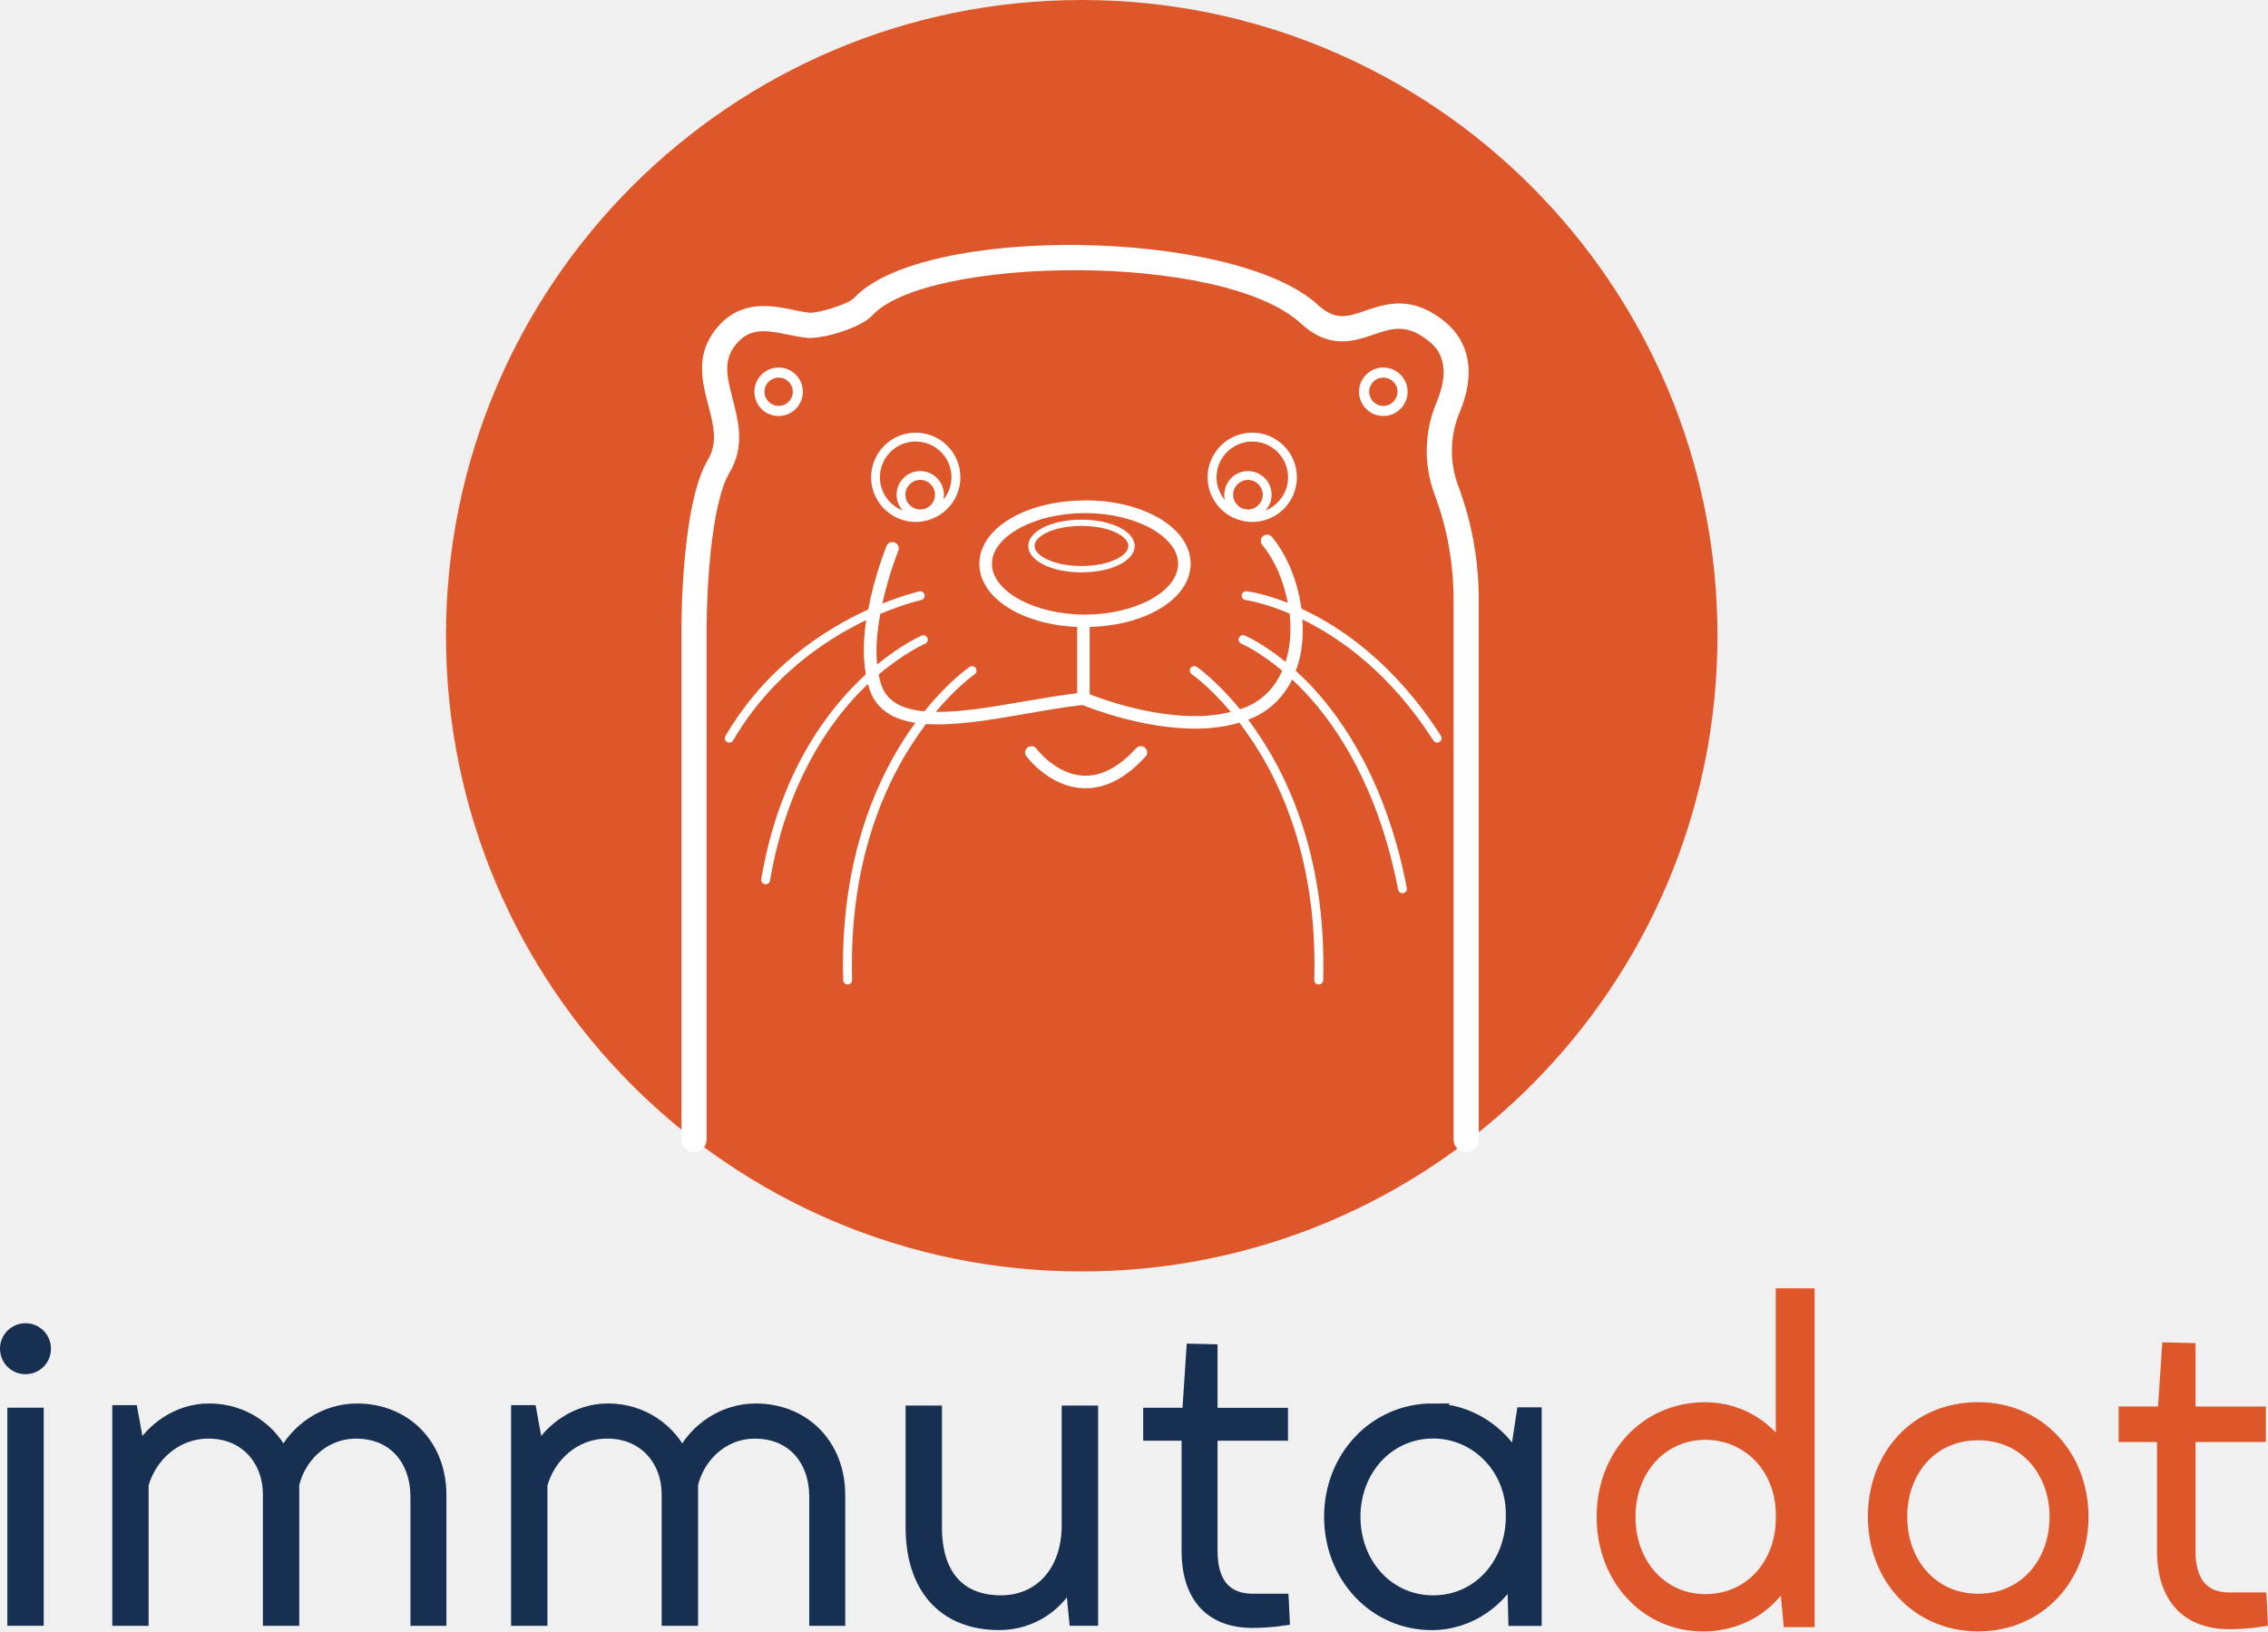
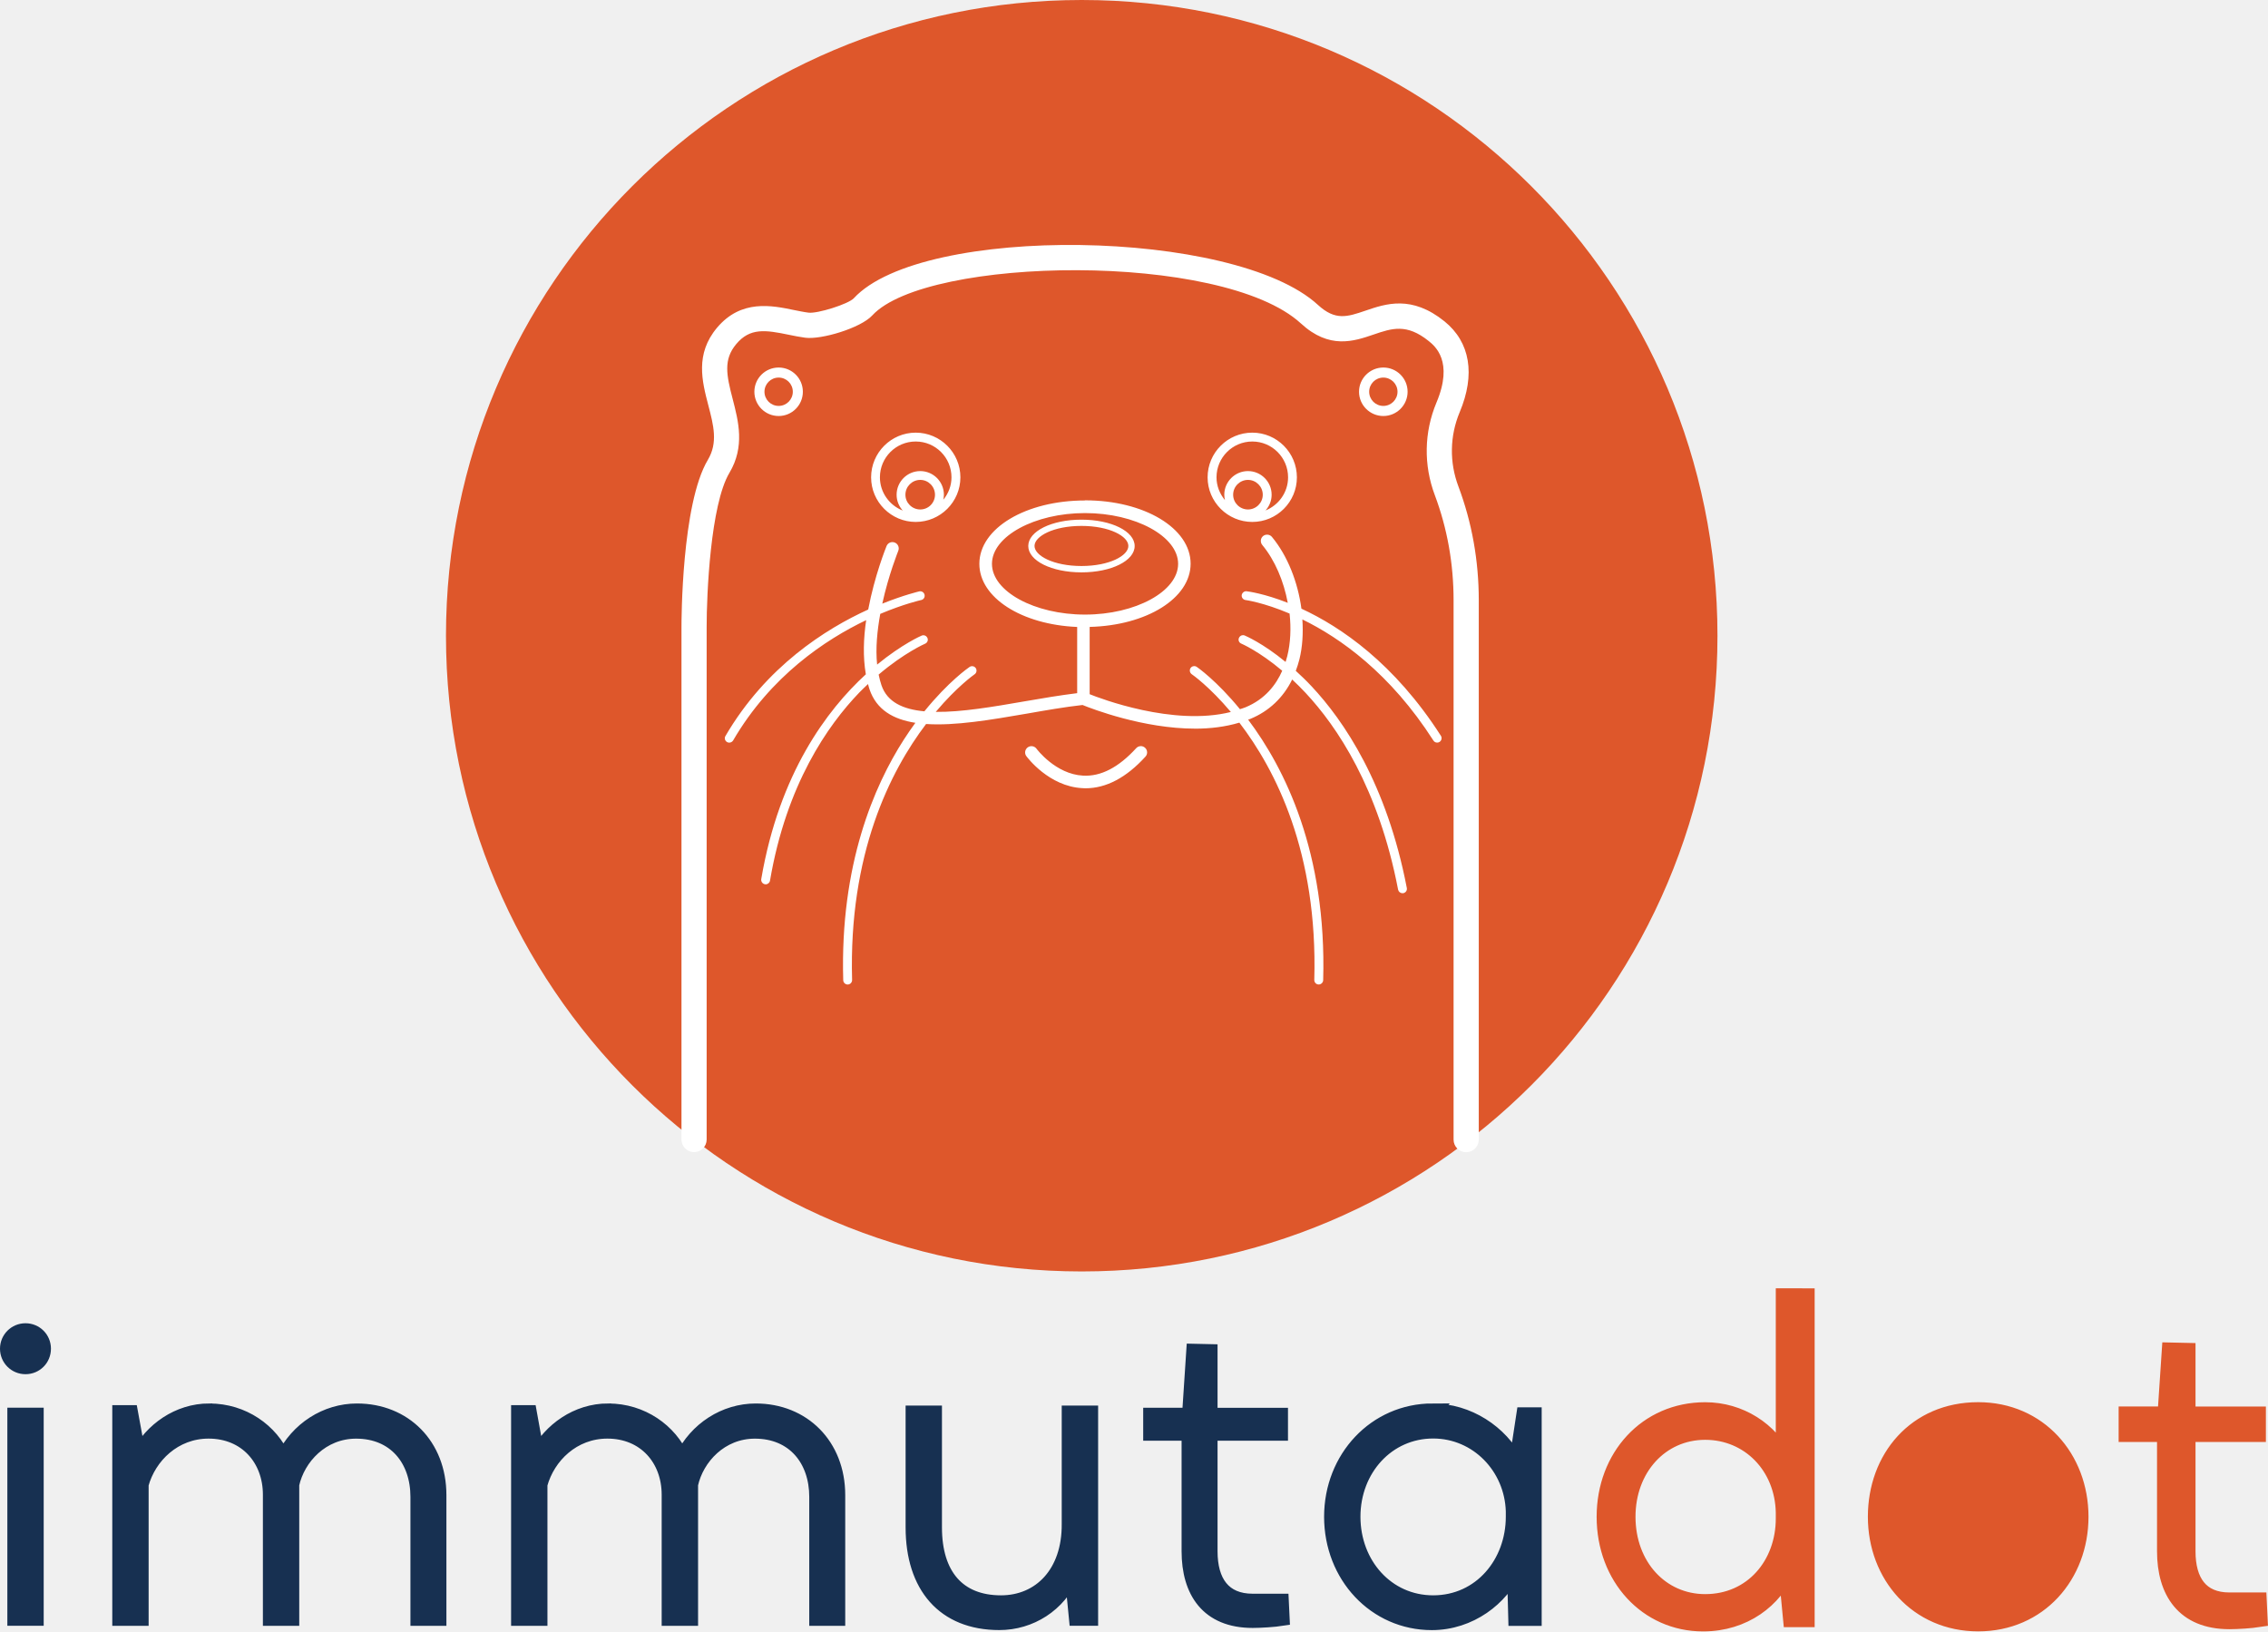
<svg xmlns="http://www.w3.org/2000/svg" width="47.854mm" height="34.422mm" viewBox="0 0 47.854 34.422" version="1.1">
  <path style="fill:#de572b;fill-opacity:1;fill-rule:nonzero;stroke:none;stroke-width:0.353" d="m 36.238,13.414 c 0,7.408 -6.005,13.414 -13.414,13.414 -7.408,0 -13.414,-6.005 -13.414,-13.414 C 9.411,6.005 15.416,0 22.824,0 c 7.408,0 13.414,6.005 13.414,13.414" />
  <path style="fill:#ffffff;fill-opacity:1;fill-rule:nonzero;stroke:none;stroke-width:0.353" d="m 22.795,5.17 c -2.048,-0.029 -4.057,0.34 -4.781,1.124 -0.113,0.121 -0.766,0.328 -0.955,0.303 -0.099,-0.012 -0.201,-0.035 -0.306,-0.055 -0.47,-0.098 -1.115,-0.23 -1.623,0.372 -0.467,0.555 -0.317,1.13 -0.185,1.637 0.111,0.424 0.207,0.79 -0.01,1.153 -0.556,0.932 -0.556,3.418 -0.556,3.521 v 10.82 c 0,0.146 0.119,0.265 0.266,0.265 0.146,0 0.265,-0.119 0.265,-0.265 V 13.227 c -10e-4,-0.677 0.081,-2.58 0.48,-3.249 0.331,-0.554 0.191,-1.089 0.069,-1.56 -0.132,-0.506 -0.199,-0.832 0.077,-1.16 0.289,-0.343 0.61,-0.298 1.109,-0.194 0.113,0.023 0.23,0.047 0.345,0.062 0.338,0.045 1.17,-0.204 1.414,-0.47 1.148,-1.246 7.384,-1.356 9.045,0.169 0.599,0.551 1.115,0.377 1.53,0.235 0.391,-0.134 0.701,-0.238 1.166,0.136 0.131,0.106 0.53,0.429 0.164,1.298 -0.262,0.626 -0.274,1.32 -0.034,1.956 0.262,0.699 0.395,1.444 0.395,2.216 v 11.381 c 0,0.146 0.119,0.265 0.265,0.265 h 5.3e-4 c 0.147,0 0.266,-0.119 0.266,-0.265 V 12.665 c 0,-0.836 -0.145,-1.644 -0.43,-2.402 -0.192,-0.51 -0.182,-1.065 0.027,-1.565 0.336,-0.798 0.222,-1.478 -0.32,-1.917 -0.692,-0.558 -1.235,-0.374 -1.67,-0.225 -0.382,0.13 -0.633,0.215 -1,-0.122 -0.878,-0.808 -2.965,-1.235 -5.013,-1.264 z m -6.366,2.585 c -0.282,0 -0.512,0.229 -0.512,0.511 0,0.282 0.229,0.512 0.512,0.512 0.282,0 0.511,-0.229 0.511,-0.512 0,-0.283 -0.229,-0.511 -0.511,-0.511 z m 12.759,0 c -0.282,0 -0.513,0.229 -0.513,0.511 0,0.282 0.23,0.512 0.513,0.512 0.281,0 0.512,-0.229 0.512,-0.512 0,-0.283 -0.23,-0.511 -0.512,-0.511 z m -12.759,0.212 c 0.165,0 0.299,0.133 0.299,0.299 0,0.165 -0.133,0.299 -0.299,0.299 -0.165,0 -0.299,-0.134 -0.299,-0.299 0,-0.165 0.134,-0.299 0.299,-0.299 z m 12.759,0 c 0.164,0 0.299,0.133 0.299,0.299 0,0.165 -0.135,0.299 -0.299,0.299 -0.165,0 -0.299,-0.134 -0.299,-0.299 0,-0.165 0.133,-0.299 0.299,-0.299 z m -9.867,1.162 c -0.518,0 -0.941,0.423 -0.941,0.943 0,0.518 0.423,0.941 0.941,0.941 0.52,0 0.943,-0.423 0.943,-0.941 0,-0.52 -0.423,-0.943 -0.943,-0.943 z m 7.102,0 c -0.52,0 -0.943,0.423 -0.943,0.943 0,0.518 0.423,0.941 0.943,0.941 0.52,0 0.941,-0.423 0.941,-0.941 0,-0.52 -0.422,-0.943 -0.941,-0.943 z m -7.102,0.187 c 0.418,0 0.755,0.338 0.755,0.756 0,0.18 -0.066,0.343 -0.172,0.472 0.007,-0.034 0.012,-0.069 0.012,-0.104 0,-0.276 -0.223,-0.5 -0.499,-0.5 -0.276,0 -0.499,0.225 -0.499,0.5 0,0.128 0.05,0.244 0.13,0.333 -0.281,-0.11 -0.482,-0.382 -0.482,-0.701 0,-0.418 0.338,-0.756 0.754,-0.756 z m 7.102,0 c 0.416,0 0.755,0.338 0.755,0.756 0,0.316 -0.198,0.587 -0.476,0.699 0.079,-0.088 0.129,-0.203 0.129,-0.331 0,-0.276 -0.224,-0.5 -0.499,-0.5 -0.276,0 -0.5,0.225 -0.5,0.5 0,0.038 0.006,0.076 0.014,0.112 -0.109,-0.131 -0.178,-0.297 -0.178,-0.48 0,-0.418 0.339,-0.756 0.755,-0.756 z m -7.006,0.81 c 0.172,0 0.311,0.141 0.311,0.313 0,0.172 -0.139,0.311 -0.311,0.311 -0.172,0 -0.313,-0.139 -0.313,-0.311 0,-0.172 0.141,-0.313 0.313,-0.313 z m 6.915,0 c 0.171,0 0.312,0.141 0.312,0.313 0,0.172 -0.141,0.311 -0.312,0.311 -0.172,0 -0.313,-0.139 -0.313,-0.311 0,-0.172 0.14,-0.313 0.313,-0.313 z m -3.438,0.434 c -1.25,0 -2.23,0.587 -2.23,1.337 0,0.716 0.895,1.283 2.064,1.332 v 1.397 c -0.361,0.045 -0.741,0.108 -1.112,0.173 -0.659,0.114 -1.327,0.229 -1.872,0.222 0.448,-0.533 0.809,-0.786 0.819,-0.793 0.043,-0.029 0.054,-0.088 0.025,-0.131 -0.022,-0.032 -0.059,-0.046 -0.095,-0.039 -0.012,0.002 -0.023,0.007 -0.034,0.014 -0.023,0.015 -0.448,0.309 -0.955,0.937 -0.45,-0.041 -0.784,-0.194 -0.905,-0.549 -0.025,-0.073 -0.044,-0.149 -0.06,-0.226 0.546,-0.464 0.975,-0.649 0.979,-0.651 0.048,-0.019 0.072,-0.075 0.051,-0.121 -0.015,-0.036 -0.049,-0.058 -0.085,-0.058 -0.012,-6.1e-5 -0.024,0.002 -0.036,0.007 -0.011,0.004 -0.412,0.178 -0.941,0.612 -0.036,-0.348 0.003,-0.721 0.066,-1.07 0.504,-0.212 0.854,-0.29 0.864,-0.292 0.05,-0.01 0.082,-0.059 0.071,-0.11 -0.01,-0.051 -0.06,-0.083 -0.11,-0.073 -0.009,0.002 -0.327,0.077 -0.782,0.259 0.135,-0.616 0.334,-1.104 0.337,-1.114 0.028,-0.068 -0.004,-0.146 -0.072,-0.174 -0.068,-0.029 -0.145,0.003 -0.174,0.07 -0.017,0.043 -0.254,0.63 -0.388,1.342 -0.896,0.408 -2.156,1.202 -3.013,2.67 -0.026,0.044 -0.011,0.1 0.035,0.127 0.014,0.008 0.03,0.012 0.046,0.012 0.032,0 0.063,-0.017 0.081,-0.045 0.794,-1.362 1.949,-2.129 2.808,-2.54 -0.056,0.377 -0.071,0.776 -0.007,1.143 -0.818,0.75 -1.826,2.09 -2.207,4.321 -0.008,0.051 0.026,0.099 0.077,0.109 0.006,0 0.011,0.001 0.017,0.001 v 5.3e-4 c 0.044,0 0.084,-0.033 0.091,-0.079 0.346,-2.026 1.217,-3.276 1.885,-3.969 0.062,-0.064 0.123,-0.121 0.183,-0.178 0.01,0.038 0.019,0.076 0.032,0.113 0.147,0.431 0.501,0.633 0.967,0.705 -0.081,0.111 -0.163,0.229 -0.245,0.357 -0.621,0.967 -1.348,2.632 -1.277,5.074 10e-4,0.05 0.043,0.091 0.093,0.091 h 0.003 c 0.051,-0.001 0.092,-0.045 0.091,-0.096 -0.076,-2.666 0.806,-4.406 1.561,-5.401 0.612,0.042 1.373,-0.089 2.122,-0.218 0.394,-0.069 0.803,-0.141 1.179,-0.183 0.207,0.084 1.286,0.499 2.376,0.499 v 5.3e-4 c 0.318,0 0.635,-0.038 0.933,-0.127 0.759,0.989 1.658,2.734 1.581,5.429 -0.001,0.051 0.039,0.095 0.091,0.096 h 0.003 5.3e-4 c 0.049,-2.9e-4 0.092,-0.042 0.093,-0.091 0.076,-2.697 -0.812,-4.471 -1.583,-5.497 0.015,-0.006 0.031,-0.01 0.046,-0.016 0.395,-0.163 0.694,-0.448 0.883,-0.831 0.091,0.085 0.185,0.177 0.281,0.28 0.664,0.71 1.541,2.005 1.954,4.154 0.01,0.045 0.048,0.075 0.092,0.075 0.006,0 0.011,-3e-5 0.018,-0.001 0.051,-0.01 0.084,-0.059 0.074,-0.109 -0.423,-2.199 -1.327,-3.528 -2.011,-4.257 -0.114,-0.122 -0.224,-0.227 -0.332,-0.325 0.029,-0.078 0.056,-0.159 0.077,-0.244 0.065,-0.263 0.081,-0.55 0.062,-0.841 0.794,0.388 1.853,1.132 2.765,2.556 0.018,0.028 0.047,0.043 0.079,0.043 0.017,0 0.034,-0.004 0.05,-0.014 0.044,-0.029 0.056,-0.086 0.029,-0.129 -0.982,-1.533 -2.116,-2.301 -2.943,-2.683 -0.076,-0.562 -0.293,-1.117 -0.622,-1.514 -0.023,-0.028 -0.056,-0.044 -0.09,-0.047 -0.034,-0.003 -0.069,0.006 -0.097,0.029 -0.057,0.047 -0.063,0.131 -0.017,0.188 0.269,0.324 0.453,0.765 0.538,1.221 -0.497,-0.196 -0.833,-0.24 -0.868,-0.244 -0.048,-0.007 -0.097,0.031 -0.104,0.082 -0.006,0.051 0.032,0.098 0.083,0.103 0.009,0.001 0.379,0.053 0.927,0.285 0.034,0.31 0.021,0.62 -0.049,0.9 -0.01,0.039 -0.022,0.08 -0.035,0.121 -0.486,-0.4 -0.844,-0.549 -0.863,-0.558 -0.012,-0.005 -0.024,-0.007 -0.036,-0.007 -0.036,3.44e-4 -0.07,0.022 -0.085,0.058 -0.021,0.048 0.002,0.102 0.051,0.121 0.004,0.002 0.371,0.158 0.862,0.572 -0.129,0.294 -0.36,0.6 -0.775,0.771 -0.038,0.016 -0.078,0.027 -0.117,0.04 -0.493,-0.603 -0.901,-0.887 -0.912,-0.893 -0.021,-0.014 -0.046,-0.019 -0.07,-0.014 -0.024,0.004 -0.046,0.018 -0.06,0.039 -0.029,0.043 -0.016,0.102 0.026,0.131 0.01,0.006 0.373,0.26 0.824,0.796 -1.216,0.306 -2.767,-0.29 -2.979,-0.375 v -1.42 c 1.202,-0.03 2.13,-0.604 2.13,-1.334 0,-0.75 -0.979,-1.337 -2.229,-1.337 z m 0,0.266 c 1.064,0 1.964,0.491 1.964,1.071 0,0.582 -0.9,1.071 -1.964,1.071 -1.065,0 -1.964,-0.489 -1.964,-1.071 0,-0.58 0.898,-1.071 1.964,-1.071 z m -0.076,0.139 c -0.628,0 -1.122,0.244 -1.122,0.556 0,0.311 0.493,0.556 1.122,0.556 0.63,0 1.123,-0.244 1.123,-0.556 0,-0.311 -0.493,-0.556 -1.123,-0.556 z m 0,0.132 c 0.593,0 0.99,0.219 0.99,0.423 0,0.204 -0.397,0.423 -0.99,0.423 -0.591,0 -0.99,-0.219 -0.99,-0.423 0,-0.204 0.398,-0.423 0.99,-0.423 z m 1.247,4.647 c -0.034,10e-4 -0.067,0.016 -0.092,0.043 -0.369,0.404 -0.744,0.601 -1.122,0.579 -0.579,-0.03 -0.977,-0.562 -0.981,-0.568 -0.044,-0.059 -0.127,-0.071 -0.186,-0.028 -0.059,0.044 -0.072,0.127 -0.029,0.184 0.019,0.026 0.476,0.639 1.18,0.676 0.023,0.002 0.045,0.003 0.069,0.003 0.435,0 0.861,-0.224 1.265,-0.668 0.05,-0.054 0.045,-0.138 -0.008,-0.186 -0.027,-0.025 -0.061,-0.037 -0.095,-0.036 z" />
  <path style="fill:#173051;fill-opacity:1;stroke:#173051;stroke-width:0.3;stroke-linecap:butt;stroke-linejoin:miter;stroke-miterlimit:10;stroke-opacity:1" d="m 0.538,28.071 c -0.215,0 -0.388,0.172 -0.388,0.387 0,0.216 0.173,0.388 0.388,0.388 0.216,0 0.387,-0.171 0.387,-0.388 0,-0.215 -0.171,-0.387 -0.387,-0.387 z m 24.642,0.433 -0.089,1.35 h -0.82 v 0.395 h 0.81 v 2.483 c 0,0.846 0.397,1.468 1.35,1.468 0.171,0 0.459,-0.018 0.63,-0.045 l -0.018,-0.377 h -0.612 c -0.612,0 -0.891,-0.405 -0.891,-1.045 v -2.483 h 1.486 v -0.395 h -1.486 v -1.343 z m -20.763,1.259 c -0.666,0 -1.223,0.414 -1.493,0.927 l -0.163,-0.891 h -0.242 v 4.356 h 0.467 v -2.834 c 0.163,-0.594 0.695,-1.116 1.414,-1.116 0.792,0 1.297,0.586 1.297,1.333 v 2.618 h 0.467 v -2.834 c 0.125,-0.566 0.63,-1.116 1.35,-1.116 0.819,0 1.296,0.595 1.296,1.378 v 2.572 h 0.459 v -2.609 c 0,-1.054 -0.737,-1.783 -1.736,-1.783 -0.657,0 -1.259,0.387 -1.557,0.999 -0.252,-0.576 -0.846,-0.999 -1.558,-0.999 z m 8.416,0 c -0.667,0 -1.225,0.414 -1.496,0.927 l -0.161,-0.891 h -0.242 v 4.356 h 0.467 v -2.834 c 0.163,-0.594 0.693,-1.116 1.414,-1.116 0.791,0 1.296,0.586 1.296,1.333 v 2.618 h 0.468 v -2.834 c 0.125,-0.566 0.63,-1.116 1.349,-1.116 0.819,0 1.297,0.595 1.297,1.378 v 2.572 h 0.459 v -2.609 c 0,-1.054 -0.738,-1.783 -1.737,-1.783 -0.656,0 -1.26,0.387 -1.556,0.999 -0.252,-0.576 -0.847,-0.999 -1.557,-0.999 z m 17.396,0 c -1.215,0 -2.141,0.999 -2.141,2.241 0,1.251 0.926,2.242 2.123,2.242 0.81,0 1.476,-0.522 1.736,-1.116 l 0.027,1.027 h 0.405 v -4.312 h -0.234 l -0.153,1.007 c -0.324,-0.638 -1.017,-1.088 -1.764,-1.088 z m -10.971,0.045 v 2.421 c 0,1.242 0.656,2.016 1.827,2.016 0.656,0 1.26,-0.378 1.53,-1.009 l 0.09,0.918 h 0.315 v -4.346 h -0.468 v 2.348 c 0.008,1.036 -0.612,1.656 -1.432,1.656 -0.898,0 -1.395,-0.576 -1.395,-1.583 v -2.421 z m -18.953,0.045 v 4.301 h 0.467 v -4.301 z m 29.934,0.35 c 0.926,0 1.655,0.757 1.683,1.684 v 0.116 c 0,0.973 -0.684,1.809 -1.683,1.809 -0.973,0 -1.684,-0.81 -1.684,-1.809 0,-0.998 0.72,-1.8 1.684,-1.8 z" />
  <path style="fill:#de572b;fill-opacity:1;stroke:#de572b;stroke-width:0.353;stroke-linecap:butt;stroke-linejoin:miter;stroke-miterlimit:10;stroke-opacity:1" d="m 37.645,27.36 v 3.43 c -0.298,-0.612 -0.936,-1.026 -1.666,-1.026 -1.232,0 -2.114,0.981 -2.114,2.241 0,1.271 0.89,2.242 2.07,2.242 0.864,0 1.504,-0.504 1.764,-1.126 l 0.099,1.036 h 0.314 v -6.796 z m 8.144,1.144 -0.09,1.35 h -0.82 v 0.395 h 0.81 v 2.483 c 0,0.846 0.397,1.468 1.35,1.468 0.171,0 0.459,-0.018 0.63,-0.045 l -0.018,-0.377 h -0.612 c -0.612,0 -0.891,-0.405 -0.891,-1.045 v -2.483 h 1.485 v -0.395 h -1.485 v -1.343 z m -4.05,1.259 c -1.315,0 -2.151,1.009 -2.151,2.241 0,1.233 0.873,2.242 2.151,2.242 1.279,0 2.151,-1.008 2.151,-2.242 0,-1.232 -0.872,-2.241 -2.151,-2.241 z m -5.76,0.441 c 0.927,0 1.647,0.729 1.666,1.71 v 0.127 c 0,0.972 -0.667,1.772 -1.666,1.772 -0.936,0 -1.647,-0.765 -1.647,-1.809 0,-1.025 0.702,-1.8 1.647,-1.8 z m 5.76,0.01 c 1.017,0 1.683,0.81 1.683,1.79 0,0.991 -0.666,1.801 -1.683,1.801 -1.009,0 -1.674,-0.81 -1.674,-1.801 0,-0.98 0.648,-1.79 1.674,-1.79 z" />
+   <ellipse style="fill:#de572b;fill-opacity:1;stroke-width:0.265" id="path82" ry="2.234" rx="2.017" cy="31.997" cx="41.71" />
</svg>
